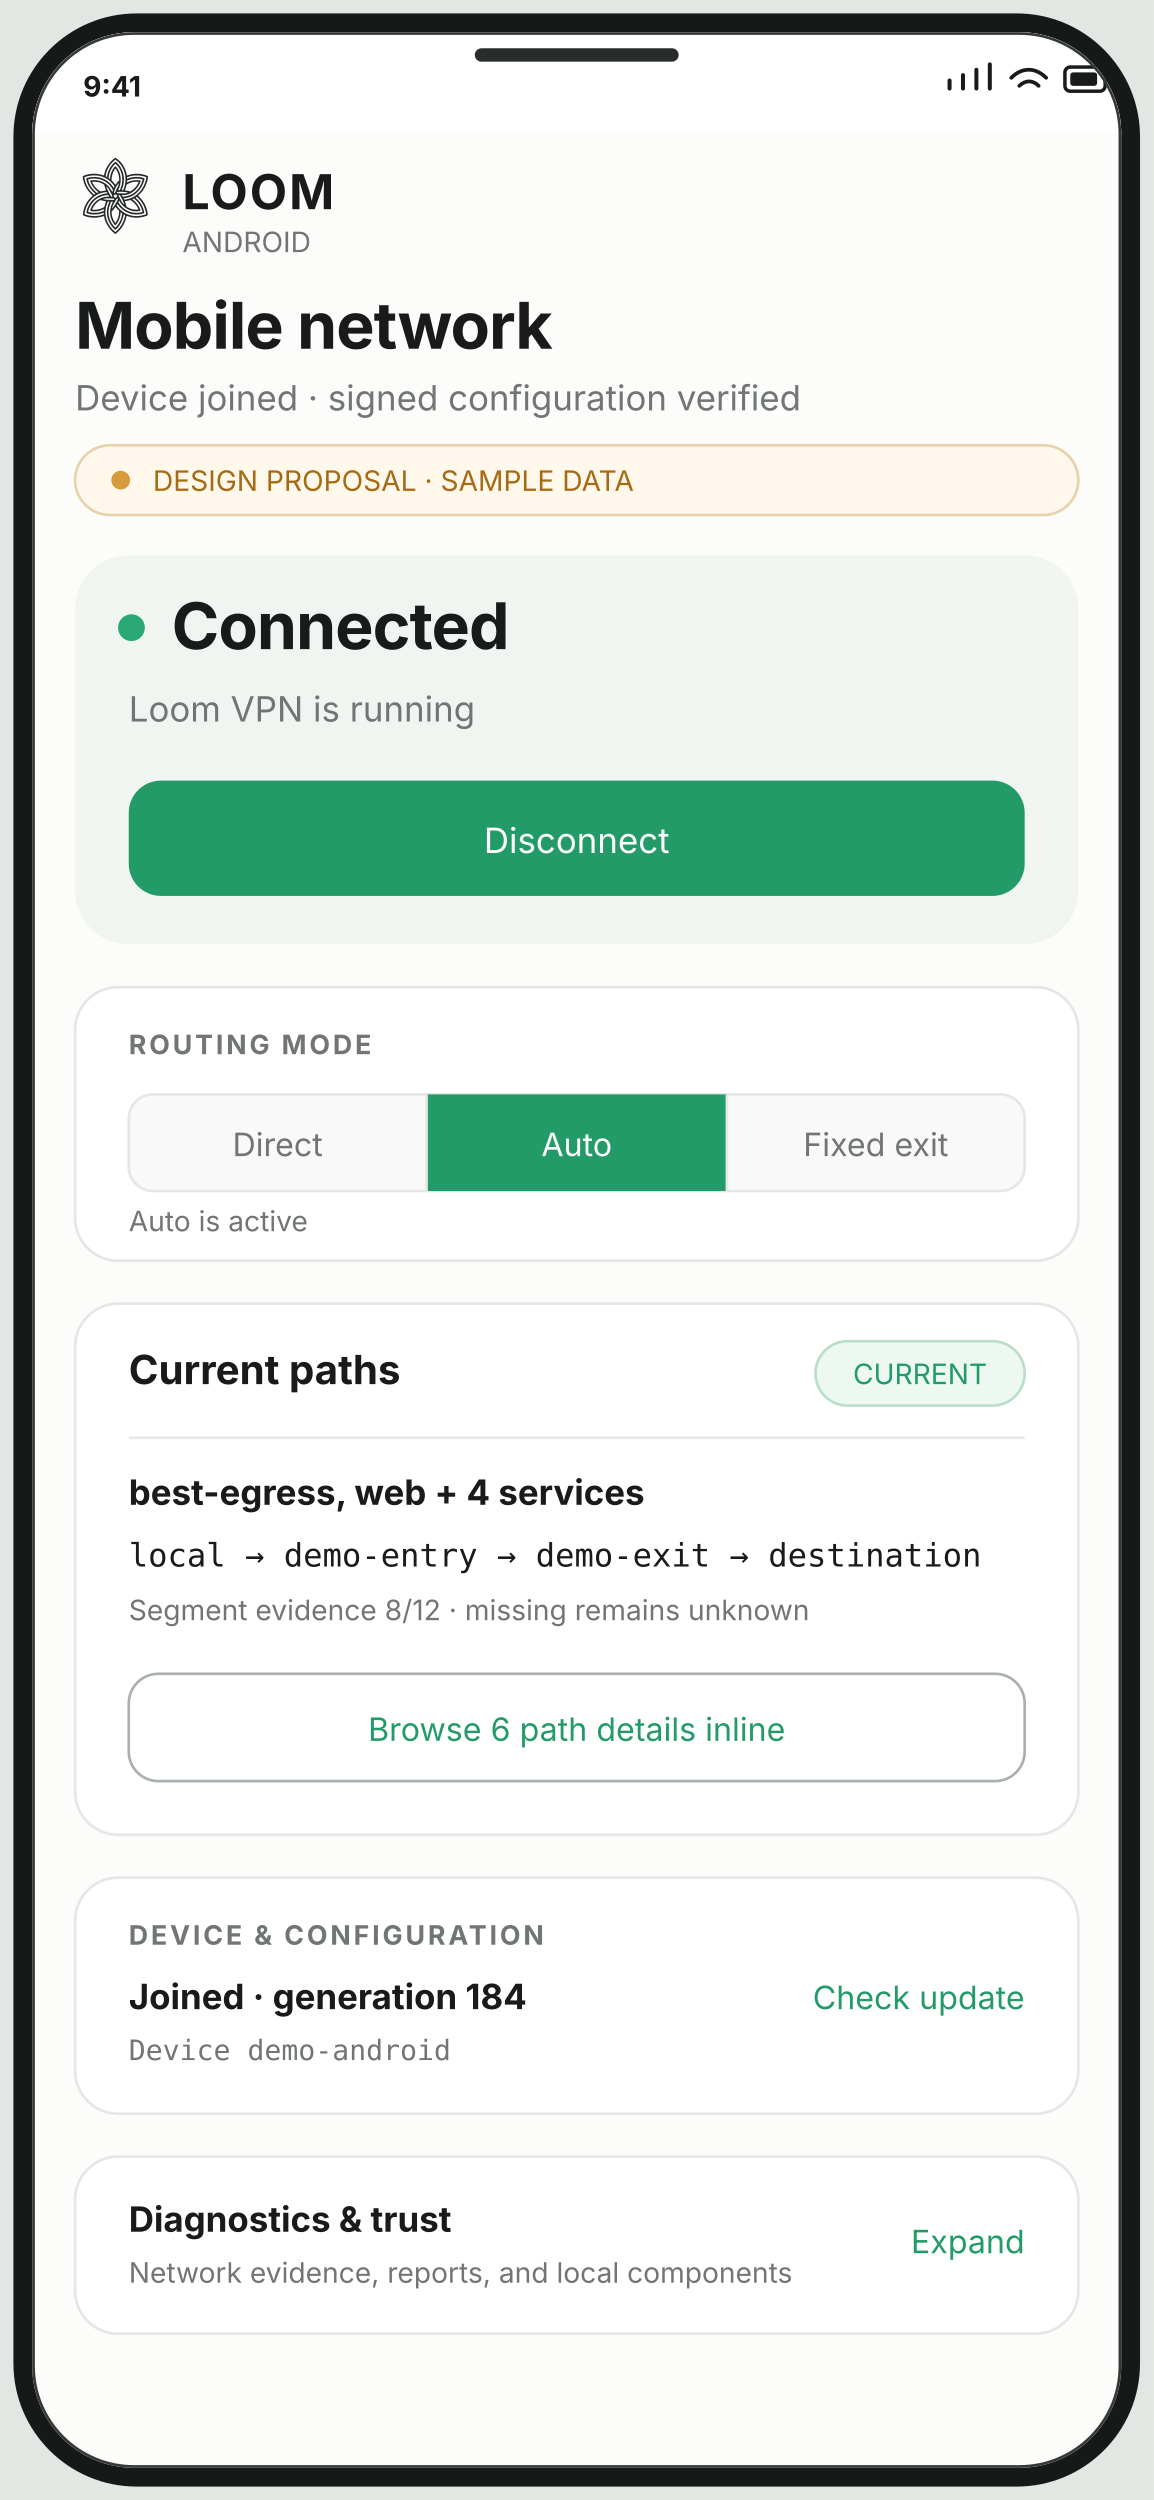
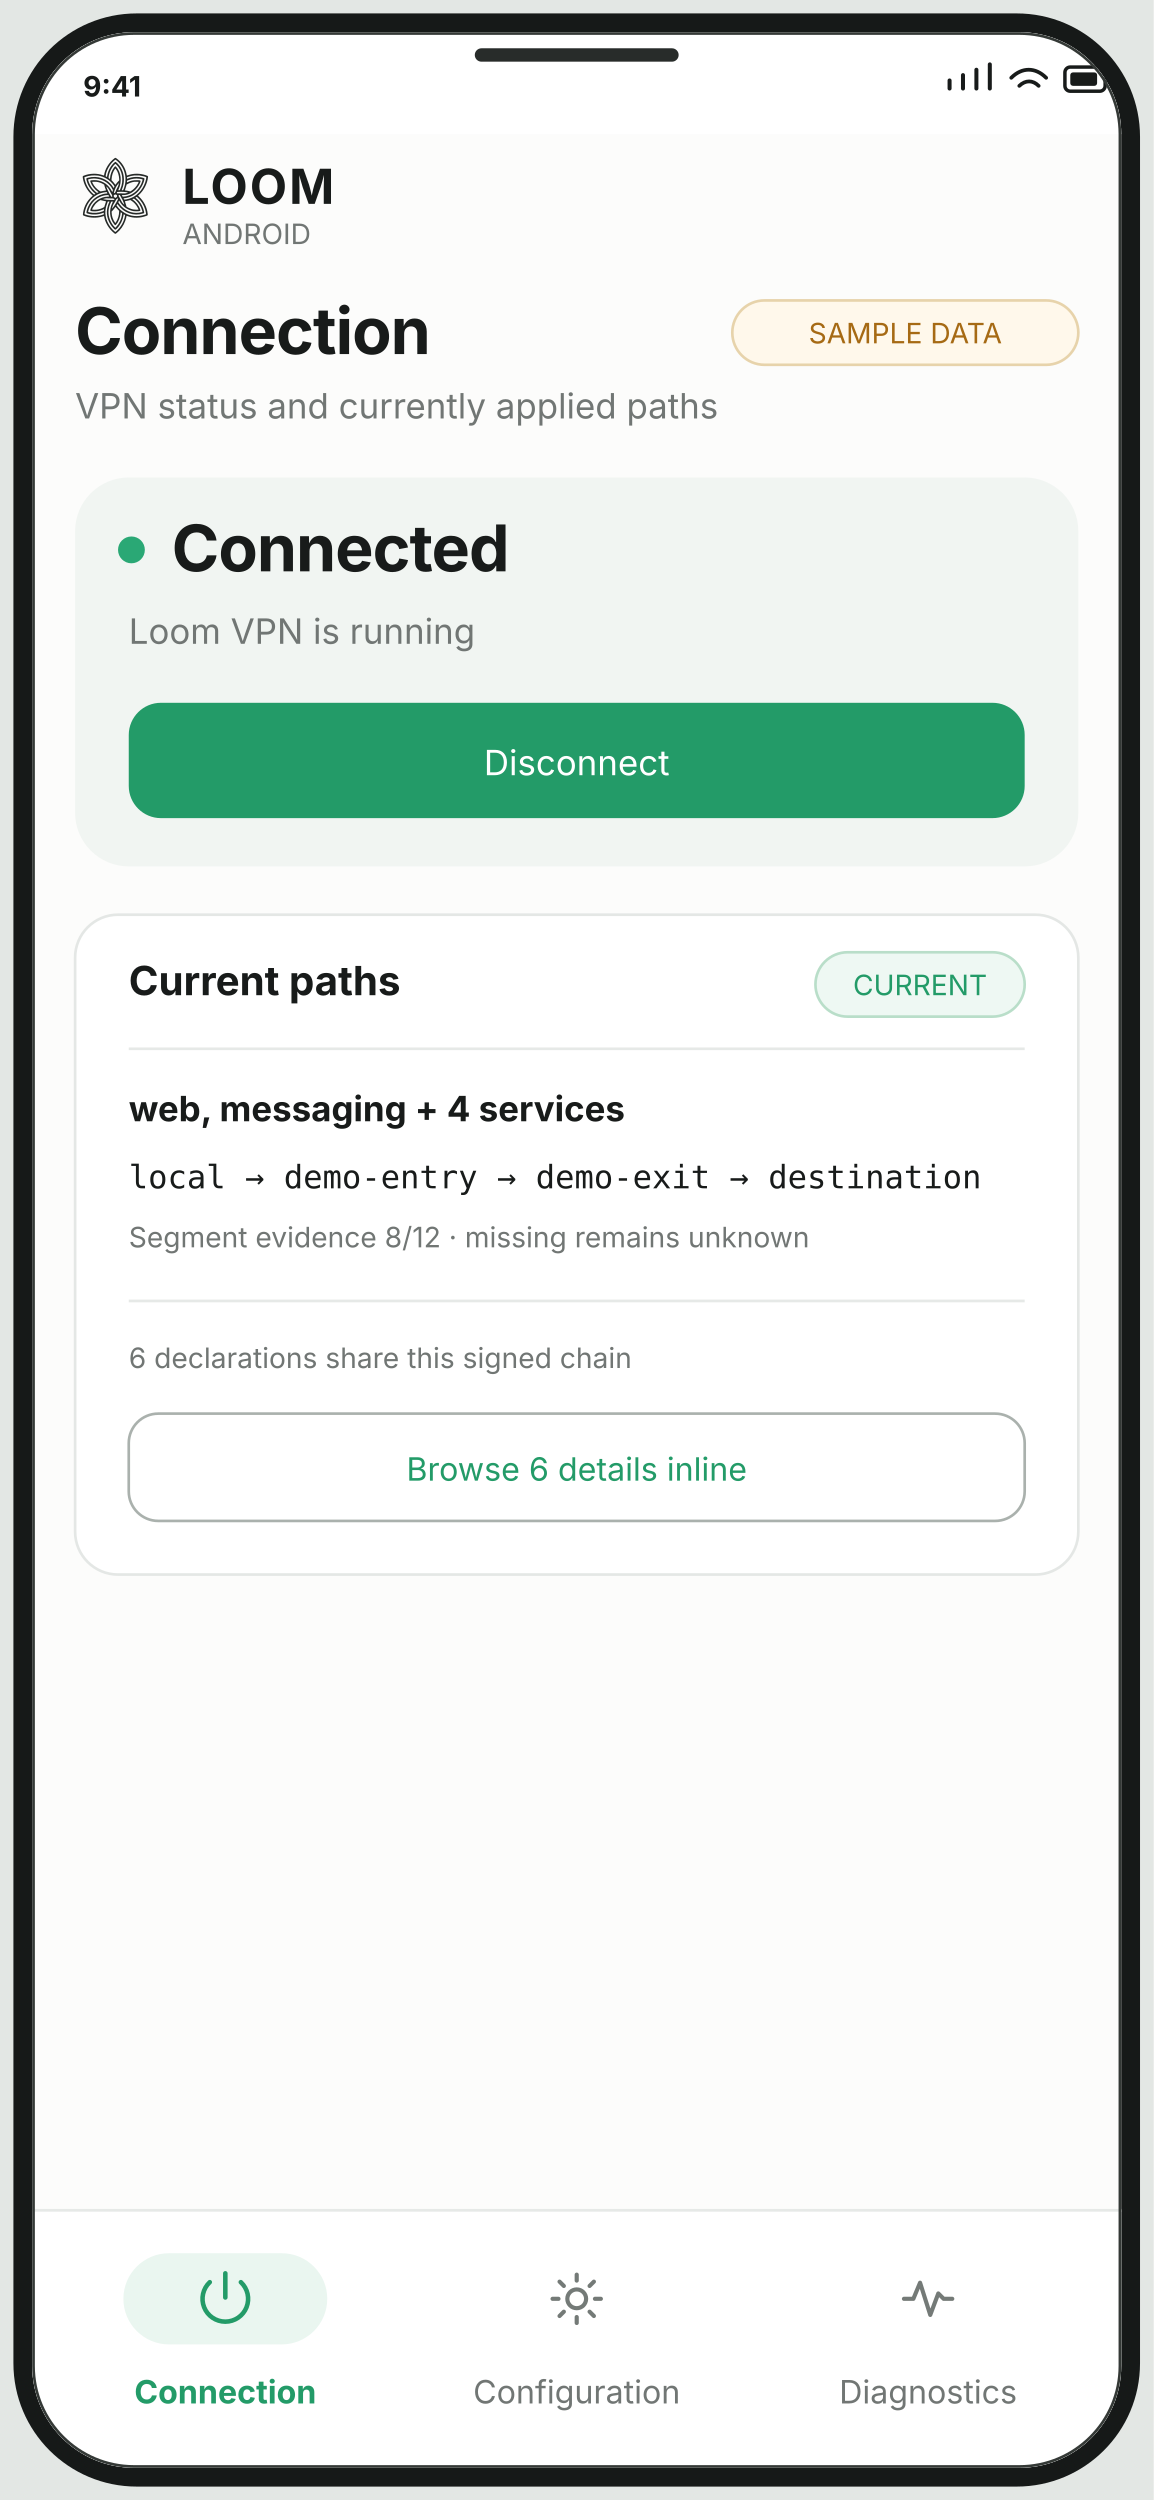
<svg xmlns="http://www.w3.org/2000/svg" width="430" height="932" viewBox="0 0 430 932" role="img" aria-labelledby="title description">
  <defs>
    <clipPath id="screen-clip">
      <rect x="12" y="12" width="406" height="908" rx="38" />
    </clipPath>
    <symbol id="loom-mark" viewBox="127 112 1000 1000">
      <g transform="translate(0,1254) scale(1,-1)">
        <path d="M616 1108 c-67 -49 -118 -133 -129 -209 0 -6 0 -6 -14 -1 -75 27 -166 24 -239 -6 -13 -5 -14 -7 -11 -29 12 -80 53 -155 115 -211 l9 -8 -6 -5 c-61 -53 -100 -121 -114 -200 -5 -31 -5 -38 4 -42 57 -26 138 -34 203 -20 13 2 22 5 39 10 14 5 14 5 15 -2 9 -70 60 -155 121 -204 17 -15 18 -15 34 -2 47 37 87 93 107 151 7 20 16 52 16 60 0 4 1 4 12 0 72 -28 158 -27 236 3 17 6 17 7 15 27 -8 79 -49 159 -111 215 l-9 9 10 9 c61 53 105 139 114 219 2 15 1 16 -28 26 -75 25 -156 25 -227 -2 -4 -1 -8 -2 -8 -2 -1 0 -2 7 -3 15 -15 81 -60 152 -126 198 -12 9 -14 9 -25 1z M639 1084 c105 -82 142 -225 92 -356 -7 -18 -7 -17 -16 -17 -4 0 -8 1 -8 1 -1 1 1 7 4 15 32 78 30 170 -5 243 -16 35 -40 66 -68 88 -9 8 -11 8 -20 0 -47 -39 -82 -103 -93 -169 -1 -7 -2 -12 -2 -13 -1 0 -17 8 -17 9 -1 1 4 27 7 40 13 44 37 89 68 124 15 16 44 43 47 43 0 0 5 -3 11 -8z M638 1031 c77 -72 98 -200 50 -307 -3 -8 -5 -11 -7 -12 -2 -1 -17 -1 -18 0 -1 0 2 6 5 12 44 94 31 213 -31 278 -10 11 -12 10 -29 -12 -26 -36 -44 -83 -47 -128 0 -6 -1 -11 -1 -11 -1 0 -6 4 -16 11 -4 3 2 39 12 67 13 41 41 84 68 108 4 4 3 4 14 -6z M635 973 c24 -33 37 -74 40 -124 l0 -15 -10 -10 c-11 -11 -23 -25 -32 -38 -6 -8 -5 -9 -13 3 -9 13 -19 24 -30 36 l-10 10 0 13 c3 48 18 94 42 128 6 7 6 7 13 -3z M413 893 c79 -13 148 -56 193 -118 12 -17 11 -15 6 -26 -3 -6 -5 -10 -5 -10 0 0 -4 6 -9 13 -66 103 -190 147 -314 114 -20 -6 -21 -6 -14 -34 15 -60 54 -120 102 -158 9 -8 9 -7 0 -12 -9 -6 -8 -6 -18 2 -57 48 -97 120 -110 196 -2 14 -3 13 7 16 22 9 53 16 85 19 13 2 61 0 77 -2z M923 895 c30 -3 83 -16 89 -22 2 -2 -7 -43 -14 -64 -34 -100 -109 -176 -200 -203 -23 -7 -59 -13 -61 -11 -2 2 -8 16 -8 16 0 1 7 2 16 2 74 9 136 45 185 108 27 35 49 81 57 120 4 17 3 19 -13 24 -62 19 -135 15 -193 -9 -9 -4 -9 -5 -9 7 l0 10 9 3 c25 10 56 17 83 19 9 1 50 1 59 0z M400 854 c70 -9 134 -47 176 -104 7 -11 21 -34 21 -36 0 -2 -6 -24 -7 -25 0 -1 -4 5 -8 13 -38 76 -106 124 -190 134 -14 2 -49 1 -62 -1 -16 -3 -18 -5 -12 -21 14 -42 48 -88 87 -117 7 -5 13 -10 13 -10 0 -1 -17 -9 -18 -9 -5 0 -42 35 -56 52 -24 29 -46 72 -54 105 -3 11 -3 10 11 14 30 8 67 10 99 5z M926 854 c13 -1 39 -7 40 -9 2 -2 -8 -34 -17 -55 -43 -93 -125 -152 -220 -158 l-11 0 -6 9 c-3 5 -5 9 -5 9 0 1 8 1 18 1 56 0 107 23 153 69 29 29 59 79 63 104 1 10 -11 13 -53 12 -42 0 -71 -6 -107 -24 -12 -6 -11 -6 -10 5 1 4 1 9 1 10 0 3 1 3 13 8 45 19 93 26 141 19z M391 816 c30 -3 68 -16 91 -32 l6 -3 4 -15 c4 -16 10 -34 16 -47 4 -11 4 -11 -3 -11 -12 -2 -37 -6 -48 -9 -16 -4 -14 -4 -26 4 -38 25 -67 57 -86 96 -7 15 -7 16 0 17 10 1 36 1 46 0z M914 816 c3 -2 2 -5 -4 -18 -19 -39 -53 -75 -89 -97 l-8 -5 -11 3 c-15 4 -33 8 -45 9 -6 1 -11 2 -11 2 -1 0 1 7 4 14 6 17 12 36 15 48 l1 9 9 5 c27 15 55 25 85 30 10 1 51 1 54 0z M669 789 c-4 -19 -7 -27 -14 -39 -10 -18 -20 -39 -29 -64 -1 -4 -2 -5 -10 -9 -9 -5 -9 -5 -5 11 10 40 28 75 51 103 10 12 10 12 7 -2z M529 746 c14 -16 17 -20 25 -37 8 -17 22 -42 30 -54 5 -9 6 -24 1 -26 -7 -2 -13 5 -35 46 -15 28 -35 75 -35 83 0 2 7 -4 14 -12z M721 691 c25 -1 43 -3 61 -8 4 0 2 -2 -8 -5 -19 -6 -28 -7 -48 -6 -12 1 -29 1 -46 1 -36 -1 -37 -1 -33 11 2 7 1 6 24 7 12 0 23 1 26 1 2 0 13 0 24 -1z M525 681 c5 -10 5 -10 -7 -10 -120 -9 -223 -101 -248 -221 -4 -22 -4 -23 11 -28 61 -19 132 -16 192 7 5 2 9 3 10 3 0 0 0 -5 0 -10 l1 -9 -9 -4 c-62 -24 -145 -25 -216 -1 -17 5 -16 4 -14 15 15 104 74 190 160 235 34 17 63 25 108 30 8 1 7 2 12 -7z M638 655 l9 -4 0 -10 c1 -13 2 -12 -10 -19 l-9 -6 -10 6 -9 6 -1 11 0 11 9 5 c12 6 11 6 21 0z M683 651 c0 -1 6 -10 12 -21 18 -30 29 -54 39 -82 6 -19 6 -19 -4 -9 -16 16 -22 25 -30 42 -7 14 -25 48 -30 54 -2 3 -3 15 -1 16 1 2 13 1 14 0z M546 642 c3 -5 5 -9 5 -9 0 -1 -7 -1 -16 -1 -94 0 -185 -66 -216 -155 -7 -22 -6 -23 23 -27 44 -5 89 3 131 21 7 3 13 6 13 6 0 -1 -1 -5 -1 -11 l-1 -11 -11 -5 c-53 -22 -115 -26 -174 -12 -11 3 -10 3 -9 10 8 39 30 82 58 115 44 53 119 88 184 88 l9 0 5 -9z M902 622 c45 -39 79 -92 96 -151 5 -19 10 -43 10 -51 l1 -7 -14 -5 c-89 -30 -180 -22 -253 22 -40 25 -68 49 -93 83 l-7 10 4 7 c7 13 6 12 12 3 73 -104 198 -148 317 -110 12 4 13 4 8 27 -9 42 -31 88 -59 123 -8 10 -33 35 -42 41 -6 5 -6 5 2 11 9 6 8 6 18 -3z M542 610 c10 -1 27 -1 38 -1 l20 0 8 -5 c4 -2 8 -4 8 -5 0 0 -1 -2 -2 -4 l-1 -4 -43 0 c-45 1 -55 2 -81 7 -8 1 -14 3 -15 3 0 1 15 6 27 8 15 3 15 3 20 2 2 0 11 0 21 -1z M661 609 c5 -9 -53 -107 -73 -125 -3 -3 -3 0 1 14 4 17 8 26 14 37 12 18 31 52 34 60 1 2 4 5 11 10 11 7 11 7 13 4z M863 604 c48 -36 83 -90 98 -148 2 -7 3 -14 3 -14 -1 -1 -5 -3 -11 -4 -90 -23 -180 3 -247 69 -17 18 -42 51 -42 56 0 2 9 20 10 20 0 0 3 -4 5 -8 36 -66 102 -112 177 -124 12 -2 51 -2 64 0 19 4 21 5 17 17 -15 50 -55 103 -97 128 -1 1 -2 2 -2 2 0 1 17 10 19 10 0 0 3 -2 6 -4z M458 585 c12 -4 37 -9 48 -11 8 0 7 0 3 -10 -5 -13 -13 -36 -16 -49 -3 -13 -2 -12 -19 -21 -38 -19 -72 -26 -112 -25 -22 1 -23 1 -23 5 3 13 23 45 41 67 16 18 58 49 64 48 1 -1 7 -2 14 -4z M824 583 c35 -22 63 -53 81 -89 6 -12 11 -22 10 -23 -4 -3 -47 -2 -68 2 -26 5 -69 24 -82 35 0 1 -2 8 -4 17 -2 9 -6 23 -10 32 -6 19 -6 18 1 19 14 1 57 11 59 13 1 1 4 0 13 -6z M553 570 c1 -1 1 -2 -2 -7 -11 -21 -21 -55 -26 -82 -15 -86 17 -180 82 -245 20 -20 19 -20 40 0 44 45 71 101 82 165 1 6 2 11 2 11 0 1 4 -1 9 -4 l8 -4 0 -5 c-11 -74 -51 -146 -110 -198 -12 -10 -10 -10 -21 -1 -77 65 -122 167 -113 259 3 34 14 74 26 103 l4 9 9 0 c5 0 9 0 10 -1z M597 570 c0 -1 -4 -9 -8 -18 -43 -88 -35 -184 20 -258 15 -20 17 -21 27 -10 30 33 52 90 57 145 0 11 0 11 10 3 10 -7 9 -6 7 -19 -7 -62 -34 -117 -76 -161 l-7 -7 -8 8 c-51 50 -82 131 -77 200 3 35 12 70 28 103 l7 14 10 0 c5 0 10 0 10 0z M639 493 c5 -6 14 -17 22 -24 l13 -14 0 -8 c0 -44 -14 -93 -38 -130 -9 -14 -9 -14 -13 -8 -26 35 -42 84 -42 127 l0 11 12 12 c11 12 22 25 31 38 3 4 6 7 6 7 0 0 4 -5 9 -11z" fill="#252927" fill-rule="evenodd" clip-rule="evenodd" />
      </g>
    </symbol>
    <symbol id="icon-settings" viewBox="0 0 24 24">
      <circle cx="12" cy="12" r="3.5" />
      <path d="M12 3v2.2M12 18.8V21M3 12h2.2M18.8 12H21M5.6 5.6l1.6 1.6M16.8 16.8l1.6 1.6M18.4 5.6l-1.6 1.6M7.2 16.8l-1.6 1.6" />
    </symbol>
    <symbol id="icon-shield" viewBox="0 0 24 24">
      <path d="m12 2.5 7 3v5.6c0 4.1-2.5 7.3-7 9.2-4.5-1.9-7-5.1-7-9.2V5.5Z" />
      <path d="m8.5 11.5 2.2 2.2 4.8-5" />
    </symbol>
    <symbol id="icon-power" viewBox="0 0 24 24">
      <path d="M12 2.5v9M6.2 5.8a8.5 8.5 0 1 0 11.6 0" />
    </symbol>
    <symbol id="icon-check" viewBox="0 0 20 20">
      <circle cx="10" cy="10" r="7.5" />
      <path d="m6.5 10 2.3 2.3 4.8-5" />
    </symbol>
    <symbol id="icon-phone" viewBox="0 0 24 24">
      <rect x="6" y="2.5" width="12" height="19" rx="2.5" />
      <path d="M10 5h4M10 19h4" />
    </symbol>
    <symbol id="icon-server" viewBox="0 0 24 24">
      <rect x="3" y="3" width="18" height="7" rx="2" />
      <rect x="3" y="14" width="18" height="7" rx="2" />
      <circle cx="7" cy="6.5" r="1" />
      <circle cx="7" cy="17.5" r="1" />
      <path d="M11 6.5h6M11 17.5h6" />
    </symbol>
    <symbol id="icon-globe" viewBox="0 0 24 24">
      <circle cx="12" cy="12" r="9" />
      <path d="M3 12h18M12 3c2.6 2.5 4 5.5 4 9s-1.4 6.5-4 9M12 3c-2.6 2.5-4 5.5-4 9s1.4 6.5 4 9" />
    </symbol>
    <symbol id="icon-home" viewBox="0 0 24 24">
      <path d="m3.5 11 8.5-7 8.5 7v9H7v-8M9.5 20v-6h5v6" />
    </symbol>
    <symbol id="icon-activity" viewBox="0 0 24 24">
      <path d="M3 12h3.5l2.5-6 3.8 12 3-8 2 2H21" />
    </symbol>
    <symbol id="icon-chevron" viewBox="0 0 20 20">
      <path d="m7 4 6 6-6 6" />
    </symbol>
    <style>
      .ui { font-family: Inter, "Atkinson Hyperlegible Next", Roboto, system-ui, sans-serif; fill: #181B1A; }
      .mono { font-family: "Intel One Mono", "Roboto Mono", ui-monospace, monospace; }
      .muted { fill: #717674; }
      .faint { fill: #9BA09E; }
      .green { fill: #239B68; }
      .amber { fill: #A66A14; }
      .heading { font-size: 24px; font-weight: 700; letter-spacing: -.35px; }
      .section { font-size: 15px; font-weight: 650; }
      .subsection { font-size: 13px; font-weight: 650; }
      .body { font-size: 13px; font-weight: 400; }
      .small { font-size: 12px; font-weight: 400; }
      .tiny { font-size: 10.5px; font-weight: 400; }
      .eyebrow { font-size: 10px; font-weight: 650; letter-spacing: 1.05px; }
      .metric { font-size: 17px; font-weight: 680; }
      .wordmark { font-size: 18px; font-weight: 700; letter-spacing: .8px; }
      .panel { fill: #FFFFFF; stroke: #E4E7E5; stroke-width: 1; }
      .panel-soft { fill: #F8F9F8; stroke: #E4E7E5; stroke-width: 1; }
      .chip-green { fill: #EEF8F3; stroke: #B9DEC9; stroke-width: 1; }
      .chip-amber { fill: #FFF8EB; stroke: #E7D3AB; stroke-width: 1; }
      .rule { stroke: #E6E9E7; stroke-width: 1; }
      .icon { fill: none; stroke: #747A77; stroke-width: 1.55; stroke-linecap: round; stroke-linejoin: round; }
      .icon-active { fill: none; stroke: #181B1A; stroke-width: 1.7; stroke-linecap: round; stroke-linejoin: round; }
      .icon-green { fill: none; stroke: #239B68; stroke-width: 1.7; stroke-linecap: round; stroke-linejoin: round; }
      .status-dot { fill: #2AA875; }
      .route-line { fill: none; stroke: #2AA875; stroke-width: 1.8; stroke-linecap: round; }
      .node-ring { fill: #FFFFFF; stroke: #B9DEC9; stroke-width: 1.35; }
    </style>
  </defs>
  <rect width="430" height="932" fill="#E3E7E4" />
  <rect x="5" y="5" width="420" height="922" rx="46" fill="#161918" />
  <rect x="12" y="12" width="406" height="908" rx="38" fill="#FCFCFB" />
  <g clip-path="url(#screen-clip)">
    <rect x="12" y="12" width="406" height="38" fill="#FFFFFF" />
    <g class="ui tiny">
      <text x="31" y="36" font-weight="650">9:41</text>
      <path d="M354 33v-3M359 33v-5M364 33v-7M369 33v-9" fill="none" stroke="#181B1A" stroke-width="1.5" stroke-linecap="round" />
      <path d="M377 29c4-4 9-4 13 0M380 32c2.3-2.2 5-2.2 7.2 0" fill="none" stroke="#181B1A" stroke-width="1.4" stroke-linecap="round" />
      <rect x="397" y="25" width="15" height="9" rx="2" fill="none" stroke="#181B1A" stroke-width="1.3" />
      <rect x="412" y="28" width="2" height="3" rx="1" fill="#181B1A" />
      <rect x="399" y="27" width="10" height="5" rx="1" fill="#181B1A" />
    </g>
    <use href="#loom-mark" x="28" y="58" width="30" height="30" />
-     <text class="ui wordmark" x="68" y="78">LOOM</text>
-     <text class="ui tiny muted" x="68" y="94">ANDROID</text>
-     <text class="ui heading" x="28" y="130">Mobile network</text>
-     <text class="ui body muted" x="28" y="153">Device joined · signed configuration verified</text>
-     <rect x="28" y="166" width="374" height="26" rx="13" class="chip-amber" />
-     <circle cx="45" cy="179" r="3.5" fill="#D79B3B" />
-     <text class="ui tiny amber" x="57" y="183">DESIGN PROPOSAL · SAMPLE DATA</text>
-     <rect x="28" y="207" width="374" height="145" rx="20" fill="#F1F5F2" />
+     <text class="ui wordmark" x="68" y="76">LOOM</text>
+     <text class="ui tiny muted" x="68" y="91">ANDROID</text>
+     <text class="ui heading" x="28" y="132">Connection</text>
+     <text class="ui body muted" x="28" y="156">VPN status and currently applied paths</text>
+     <rect x="273" y="112" width="129" height="24" rx="12" class="chip-amber" />
+     <text class="ui tiny amber" x="337.5" y="128" text-anchor="middle">SAMPLE DATA</text>
+     <rect x="28" y="178" width="374" height="145" rx="20" fill="#F1F5F2" />
    <g class="ui">
-       <circle cx="49" cy="234" r="5" class="status-dot" />
-       <text class="heading" x="64" y="242">Connected</text>
-       <text class="body muted" x="48" y="269">Loom VPN is running</text>
-       <rect x="48" y="291" width="334" height="43" rx="12" fill="#239B68" />
-       <text class="body" x="215" y="318" fill="#FFFFFF" text-anchor="middle" font-weight="650">Disconnect</text>
+       <circle cx="49" cy="205" r="5" class="status-dot" />
+       <text class="heading" x="64" y="213">Connected</text>
+       <text class="body muted" x="48" y="240">Loom VPN is running</text>
+       <rect x="48" y="262" width="334" height="43" rx="12" fill="#239B68" />
+       <text class="body" x="215" y="289" fill="#FFFFFF" text-anchor="middle" font-weight="650">Disconnect</text>
    </g>
-     <rect x="28" y="368" width="374" height="102" rx="16" class="panel" />
+     <rect x="28" y="341" width="374" height="246" rx="16" class="panel" />
    <g class="ui">
-       <text class="eyebrow muted" x="48" y="393">ROUTING MODE</text>
-       <rect x="48" y="408" width="334" height="36" rx="9" class="panel-soft" />
-       <rect x="159" y="408" width="112" height="36" fill="#239B68" />
-       <line class="rule" x1="159" y1="408" x2="159" y2="444" />
-       <line class="rule" x1="271" y1="408" x2="271" y2="444" />
-       <text class="small muted" x="103.5" y="431" text-anchor="middle">Direct</text>
-       <text class="small" x="215" y="431" fill="#FFFFFF" text-anchor="middle" font-weight="650">Auto</text>
-       <text class="small muted" x="326.5" y="431" text-anchor="middle">Fixed exit</text>
-       <text class="tiny muted" x="48" y="459">Auto is active</text>
+       <text class="section" x="48" y="371">Current paths</text>
+       <rect x="304" y="355" width="78" height="24" rx="12" class="chip-green" />
+       <text class="tiny green" x="343" y="371" text-anchor="middle" font-weight="650">CURRENT</text>
+       <line class="rule" x1="48" y1="391" x2="382" y2="391" />
+       <text class="subsection" x="48" y="418">web, messaging + 4 services</text>
+       <text class="small mono" x="48" y="443">local → demo-entry → demo-exit → destination</text>
+       <text class="tiny muted" x="48" y="465">Segment evidence 8/12 · missing remains unknown</text>
+       <line class="rule" x1="48" y1="485" x2="382" y2="485" />
+       <text class="tiny muted" x="48" y="510">6 declarations share this signed chain</text>
+       <rect x="48" y="527" width="334" height="40" rx="11" fill="#FFFFFF" stroke="#AAB1AD" />
+       <text class="small green" x="215" y="552" text-anchor="middle" font-weight="650">Browse 6 details inline</text>
    </g>
-     <rect x="28" y="486" width="374" height="198" rx="16" class="panel" />
-     <g class="ui">
-       <text class="section" x="48" y="516">Current paths</text>
-       <rect x="304" y="500" width="78" height="24" rx="12" class="chip-green" />
-       <text class="tiny green" x="343" y="516" text-anchor="middle" font-weight="650">CURRENT</text>
-       <line class="rule" x1="48" y1="536" x2="382" y2="536" />
-       <text class="subsection" x="48" y="561">best-egress, web + 4 services</text>
-       <text class="small mono" x="48" y="584">local → demo-entry → demo-exit → destination</text>
-       <text class="tiny muted" x="48" y="604">Segment evidence 8/12 · missing remains unknown</text>
-       <rect x="48" y="624" width="334" height="40" rx="11" fill="#FFFFFF" stroke="#AAB1AD" />
-       <text class="small green" x="215" y="649" text-anchor="middle" font-weight="650">Browse 6 path details inline</text>
-     </g>
-     <rect x="28" y="700" width="374" height="88" rx="16" class="panel" />
-     <g class="ui">
-       <text class="eyebrow muted" x="48" y="725">DEVICE &amp; CONFIGURATION</text>
-       <text class="subsection" x="48" y="749">Joined · generation 184</text>
-       <text class="tiny mono muted" x="48" y="768">Device demo-android</text>
-       <text class="small green" x="382" y="749" text-anchor="end" font-weight="650">Check update</text>
-     </g>
-     <rect x="28" y="804" width="374" height="66" rx="16" class="panel" />
-     <g class="ui">
-       <text class="subsection" x="48" y="832">Diagnostics &amp; trust</text>
-       <text class="tiny muted" x="48" y="851">Network evidence, reports, and local components</text>
-       <text class="small green" x="382" y="840" text-anchor="end" font-weight="650">Expand</text>
+     <rect x="12" y="824" width="406" height="96" fill="#FFFFFF" />
+     <line class="rule" x1="12" y1="824" x2="418" y2="824" />
+     <rect x="46" y="840" width="76" height="34" rx="17" fill="#EAF6F0" />
+     <use href="#icon-power" x="72" y="845" width="24" height="24" class="icon-green" />
+     <use href="#icon-settings" x="203" y="845" width="24" height="24" class="icon" />
+     <use href="#icon-activity" x="334" y="845" width="24" height="24" class="icon" />
+     <g class="ui small" text-anchor="middle">
+       <text x="84" y="896" class="green" font-weight="650">Connection</text>
+       <text x="215" y="896" class="muted">Configuration</text>
+       <text x="346" y="896" class="muted">Diagnostics</text>
    </g>
  </g>
  <rect x="177" y="18" width="76" height="5" rx="2.5" fill="#282C2A" />
  <rect x="12.5" y="12.5" width="405" height="907" rx="37.5" fill="none" stroke="#343936" />
</svg>
